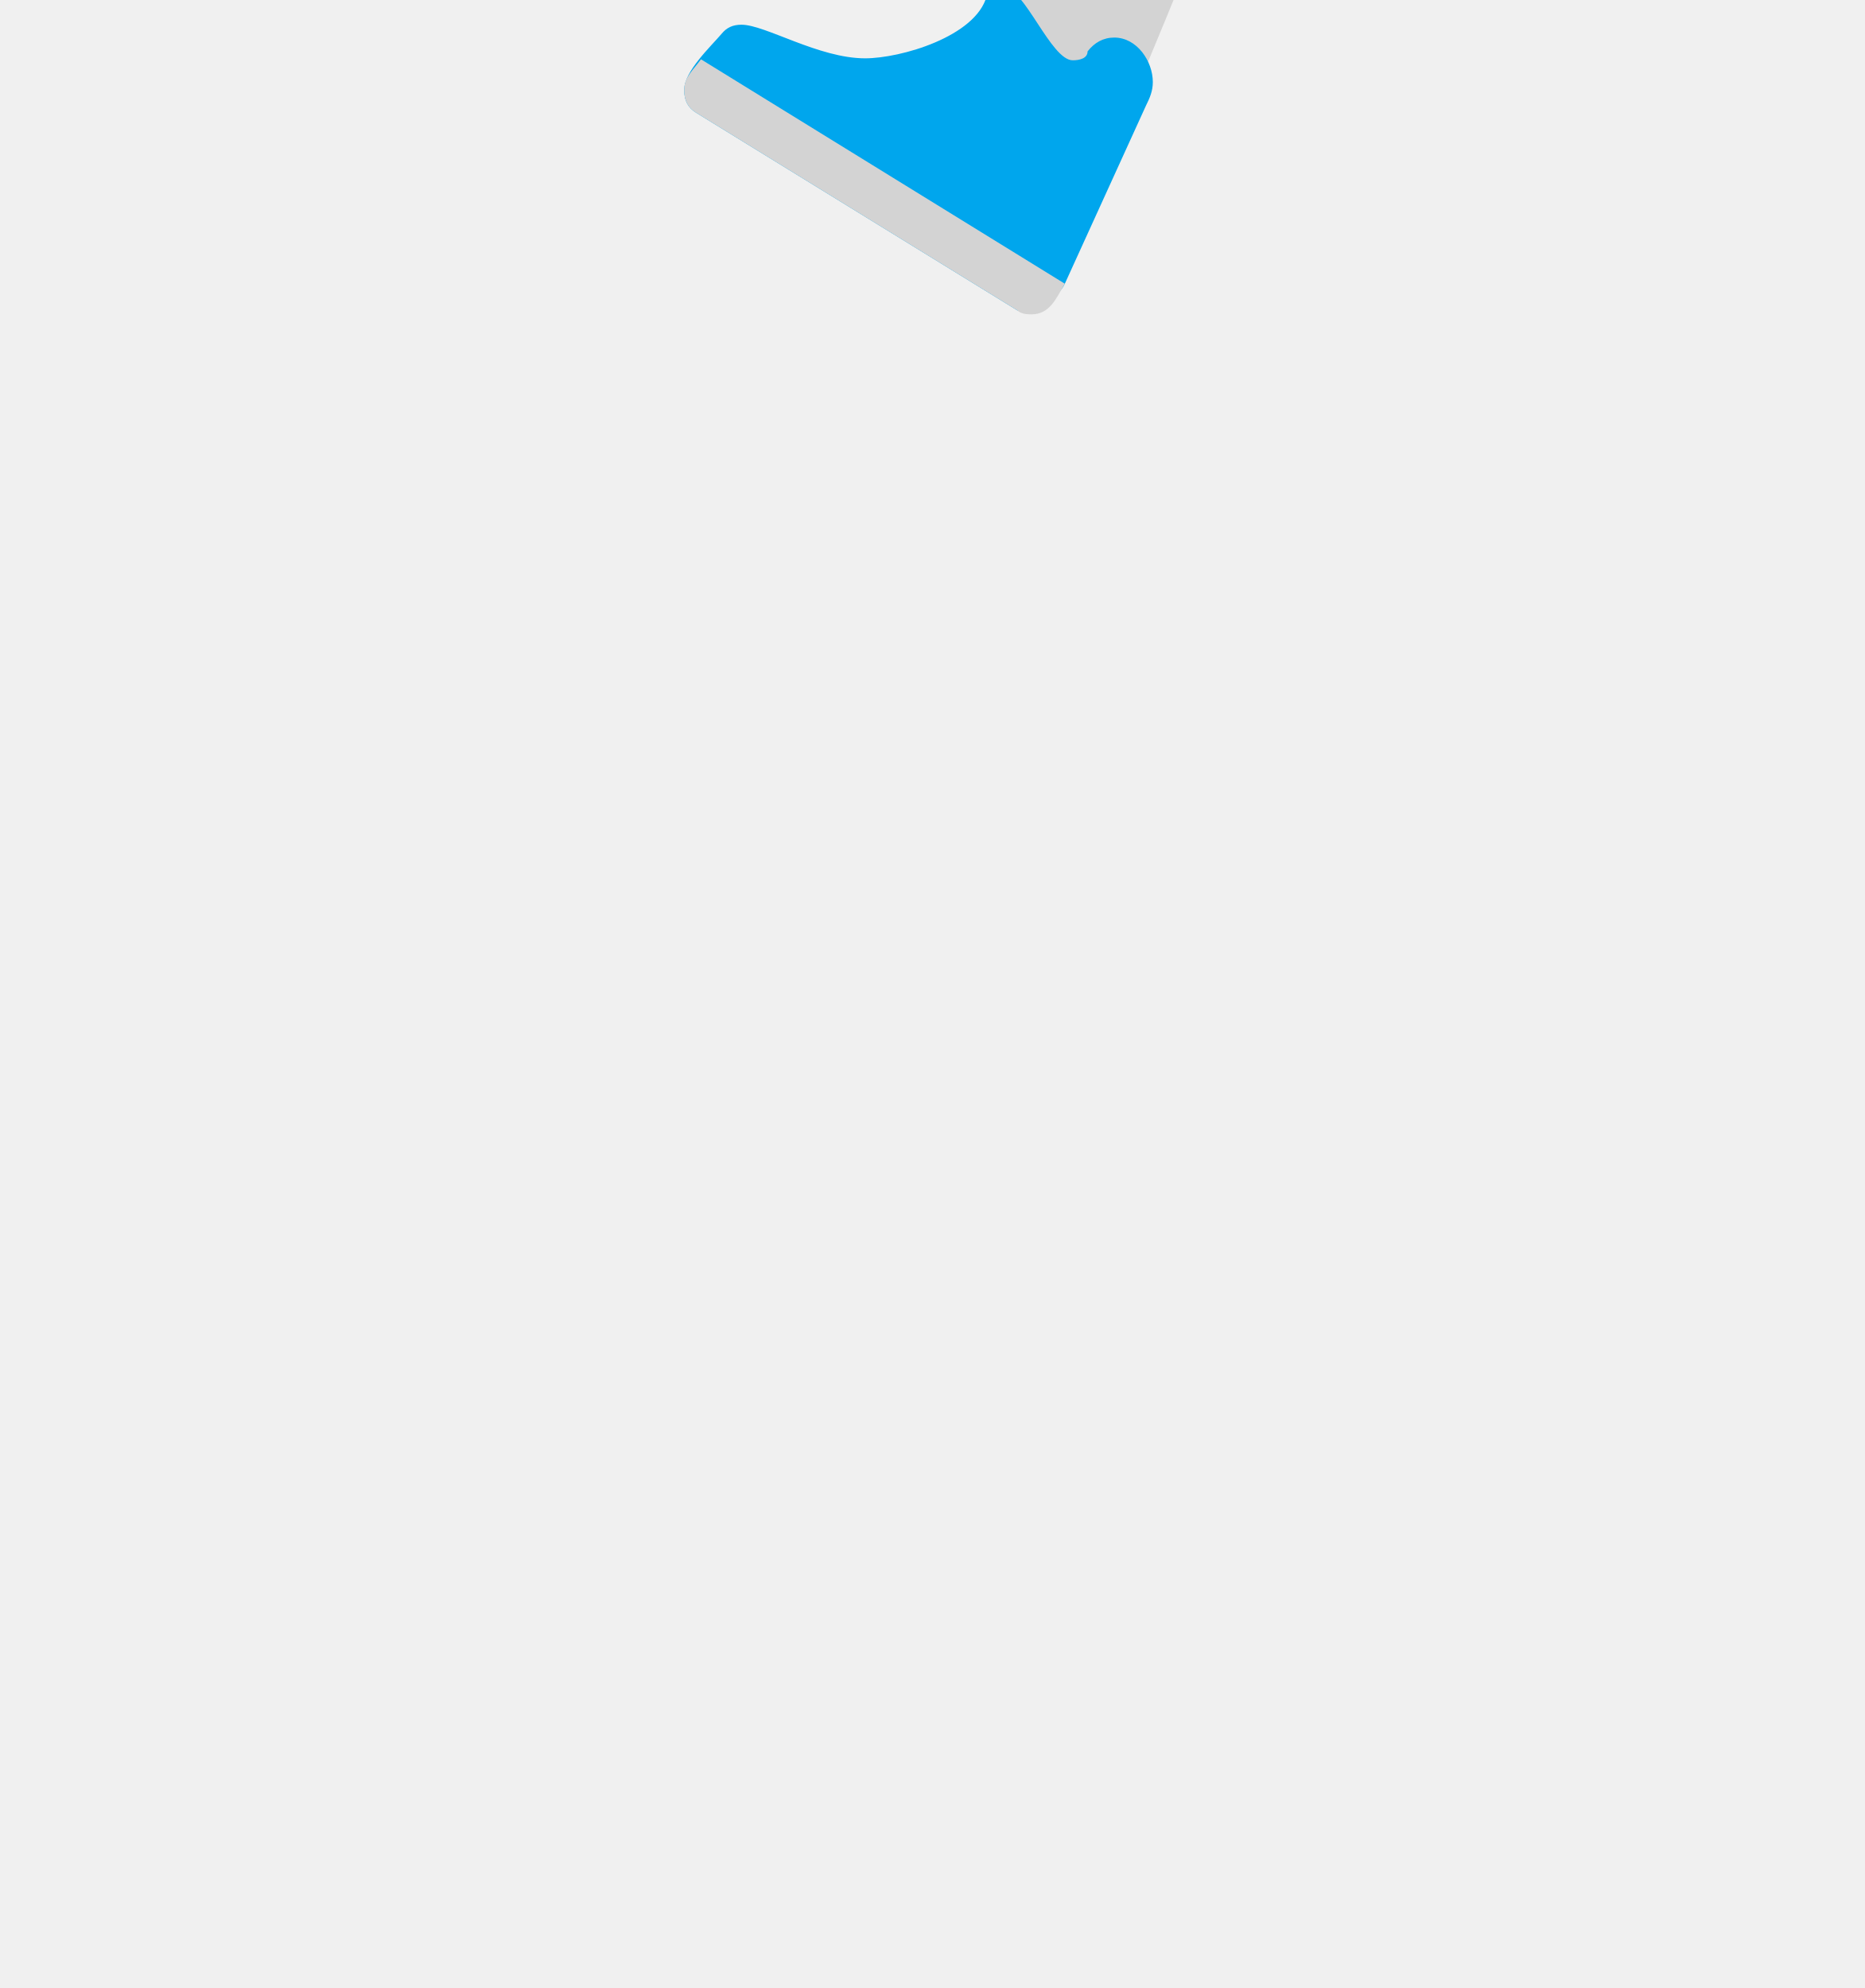
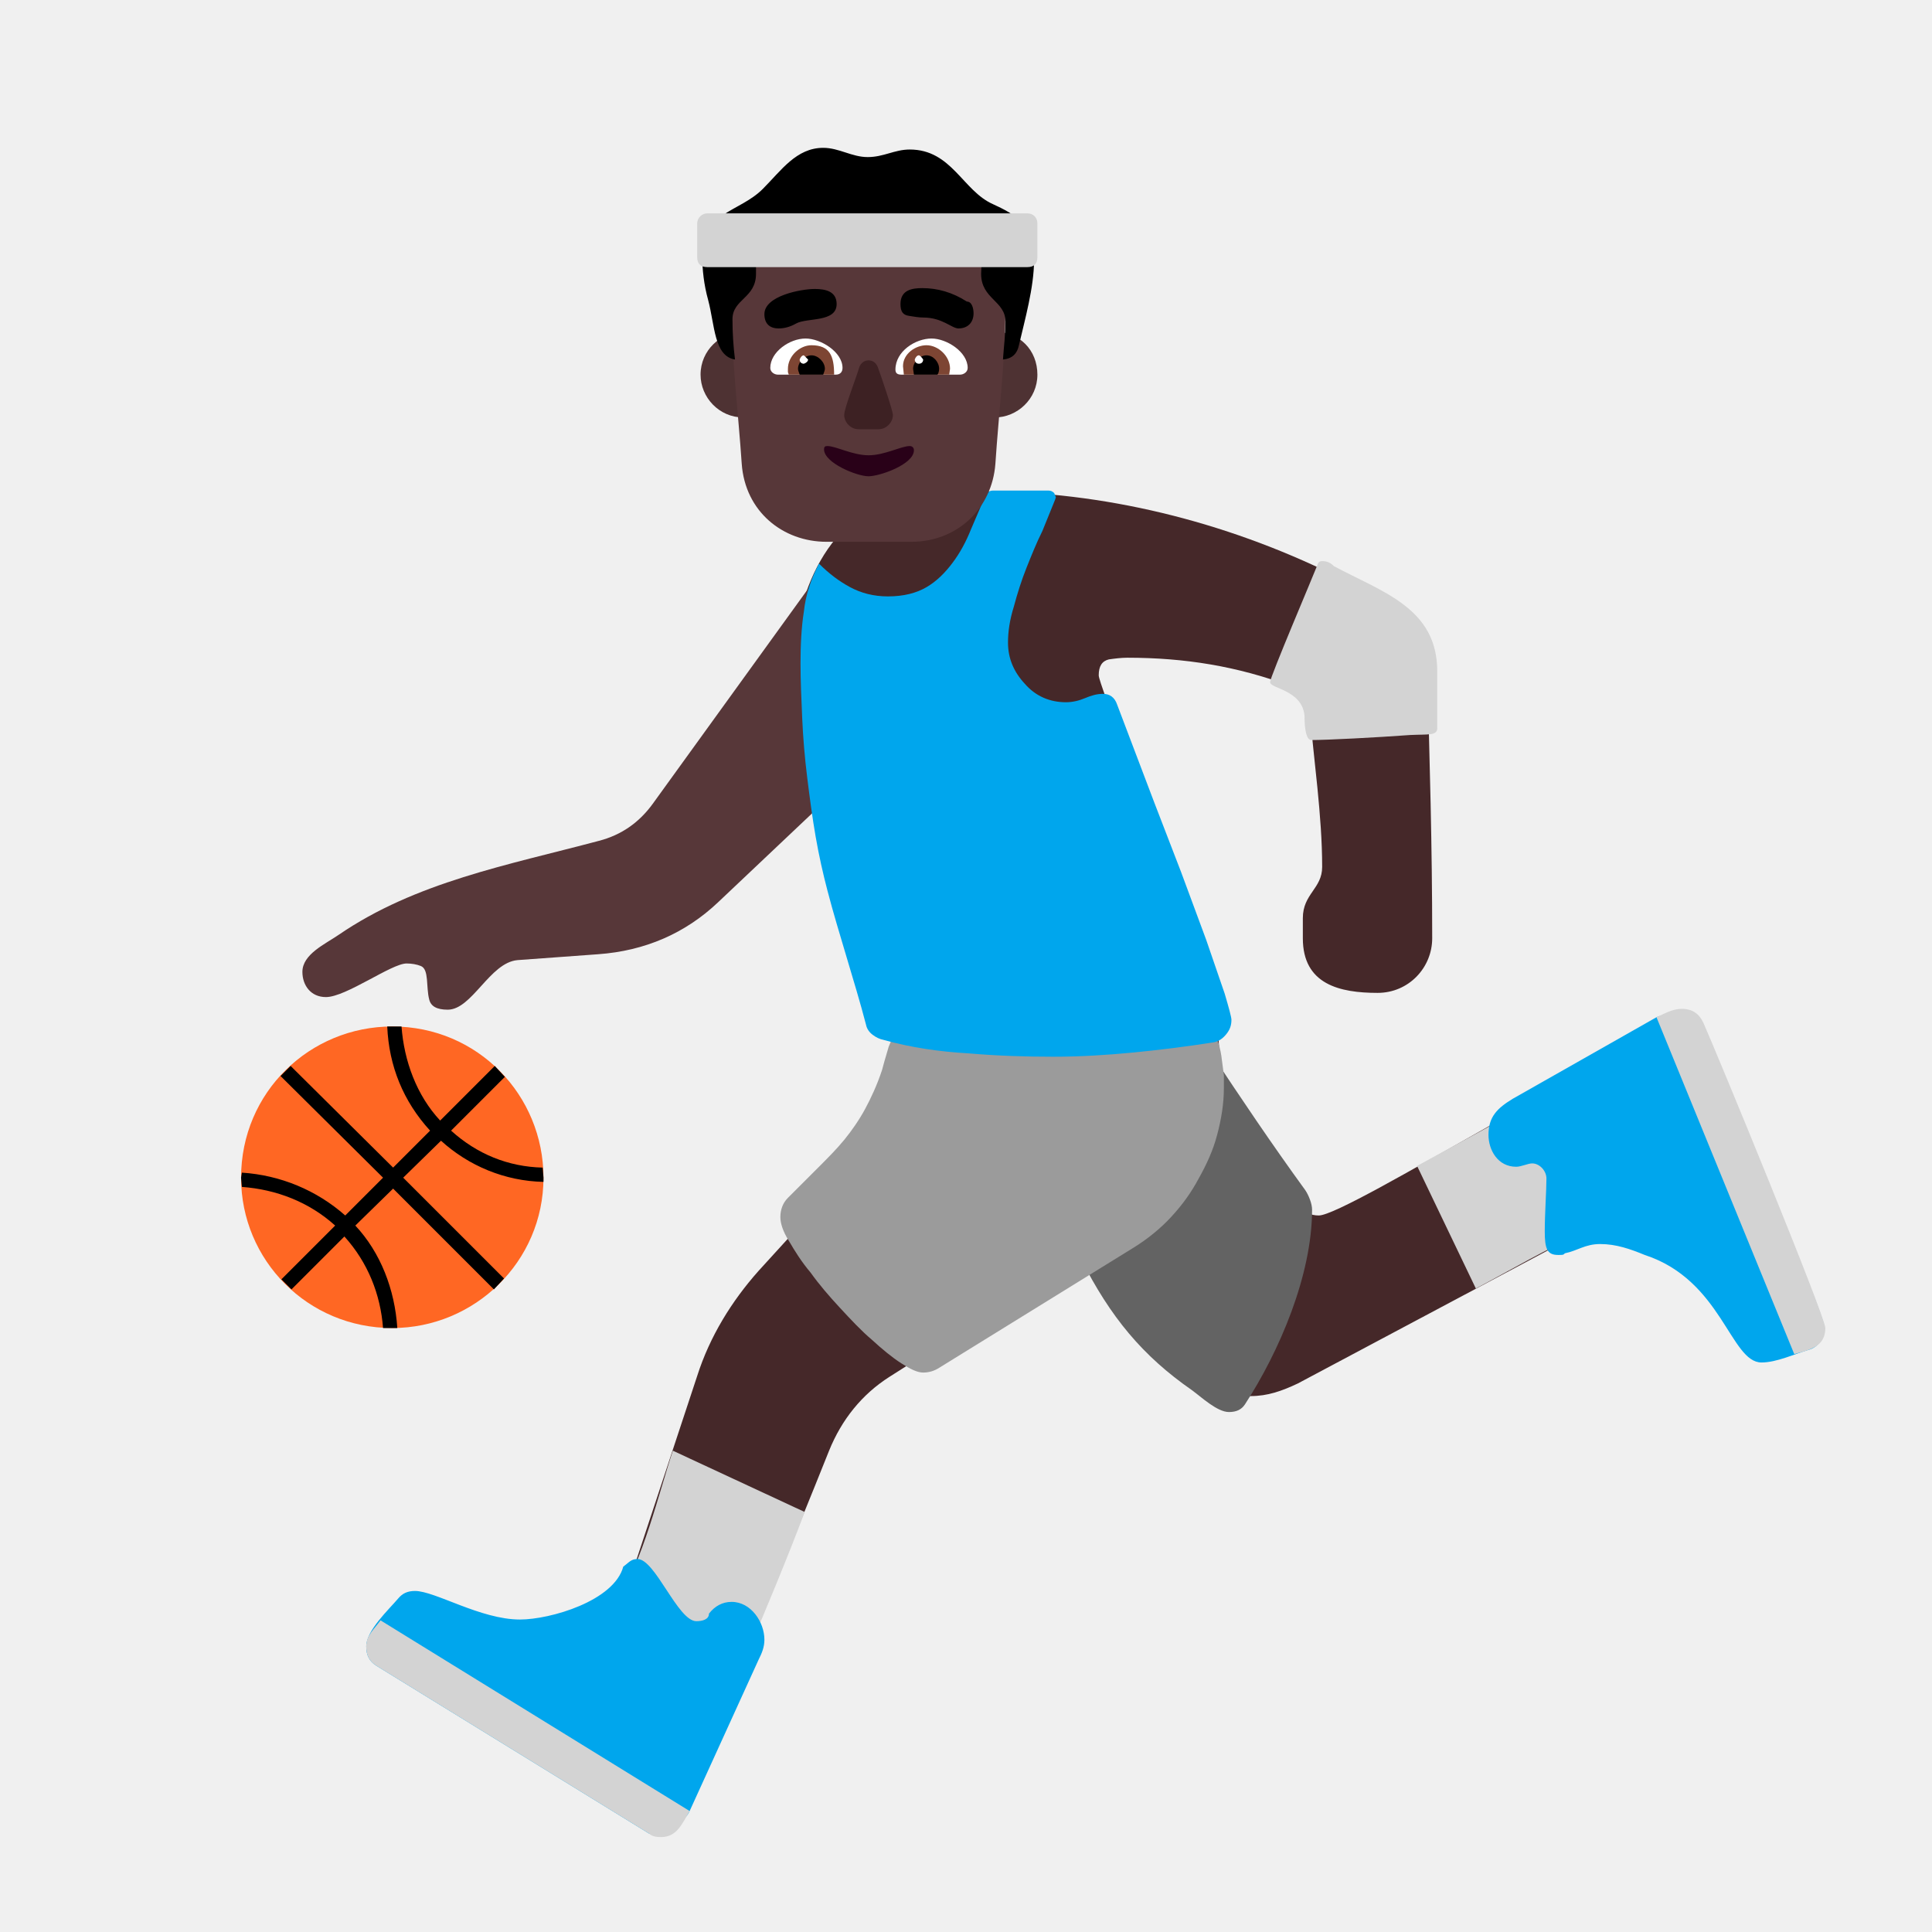
- <svg xmlns="http://www.w3.org/2000/svg" version="1.1">
-   <g transform="scale(1,-1)">
+ <svg xmlns="http://www.w3.org/2000/svg" version="1.1" viewBox="0 0 2300 2300">
+   <g transform="scale(1,-1) translate(-256, -1869)">
    <path d="M1526 575l180 69c-7 25-14 51-20 78-8 29-1 15-34 106-27 76-88 227-88 237 0 11 4 17 12 19 7 1 15 2 22 2 68 0 131-10 195-34 13-5 21-14 22-28 5-60 15-126 15-187 0-26-23-32-23-61l0-24c0-55 44-65 89-65 37 0 65 30 65 65 0 111-3 210-6 321 0 67-60 85-110 111-132 65-277 100-418 100-27 0-54-1-81-4-99-11-144-114-144-198 0-29 6-59 11-88 19-127 61-223 110-350l203-69 z" fill="#452829" />
    <path d="M1029-287c45 0 64 59 79 97 46 116 88 214 135 332 15 37 39 67 72 88l233 148 0-1c42-63 108-170 197-170 20 0 37 6 56 15l327 174c15 8 42 14 58 14 69 0 125-144 199-144 12 0 26 4 26 19l-1 6-120 302c-9 23-22 40-49 40-51 0-381-211-415-211-10 0-18 4-25 12l-96 108c3 13 4 26 4 41 0 20-2 40-3 60-67-8-132-20-200-20-62 0-120 10-184 20 1-15 3-27 3-42 0-40-17-80-43-110l-123-135c-32-36-58-78-73-125l-75-227c-13-38-42-77-88-77-48 0-97 21-151 21-21 0-71-2-71-33 0-7 3-12 8-15l283-174c12-7 22-13 37-13 z" fill="#452829" />
    <path d="M1719 188c9 0 15 3 19 9 41 63 80 154 80 232 0 7-4 17-8 23-40 55-77 110-114 166l-153-248c35-69 73-115 132-156 11-8 30-26 44-26 z" fill="#636363" />
    <path d="M789 667c29 0 50 56 83 59l96 7c56 4 104 25 143 62l129 122-22 251-185-256c-16-22-37-37-64-44-109-29-218-49-310-112-16-11-43-23-43-44 0-16 10-30 28-30 24 0 78 40 96 40 6 0 12-1 17-3 10-4 6-25 10-40 2-8 9-12 22-12 z" fill="#573739" />
    <path d="M1355 235c7 0 13 2 18 5l233 144c16 10 31 22 44 36 13 14 24 29 33 46 9 16 17 33 22 52 5 19 8 37 8 56l0 15-3 23c-1 7-3 14-5 20-3 6-6 9-10 9-13 0-27-2-42-5-15-4-30-7-43-9-32-6-65-9-98-9-31 0-62 3-92 9l-93 16c-3 0-4-2-6-5-3-5-5-10-7-15l-5-17-3-11c-6-18-13-33-20-46-7-13-16-26-25-37-9-11-20-22-31-33l-36-36c-6-6-9-14-9-23 0-7 3-17 10-28 7-12 15-25 26-38 10-14 22-28 35-42 13-14 25-27 38-38 12-11 24-21 35-28 11-7 19-11 26-11 z" fill="#9B9B9B" />
    <path d="M1510 611c32 0 64 2 95 5 31 3 63 7 95 12 7 1 12 5 16 10 4 5 6 10 6 17 0 3-3 14-8 31l-22 64-30 81-32 83-44 116c-3 9-9 13-17 13-7 0-14-2-21-5-7-3-15-5-23-5-19 0-36 7-49 22-13 14-20 30-20 49 0 13 2 27 7 43 4 15 9 31 15 46 6 15 12 30 19 44l15 37 1 3-2 5c-2 2-4 3-7 3l-66 0c-3 0-5-1-8-4l-18-42c-6-15-13-28-22-40-9-12-19-22-31-29-12-7-27-11-46-11-17 0-32 4-45 11-13 7-25 16-37 28-10-19-16-38-18-57-3-19-4-40-4-62 0-20 1-42 2-65 1-23 3-47 6-71 3-24 6-47 10-70 4-23 9-45 14-64 7-27 15-53 23-80 8-27 16-53 23-80 1-5 4-9 8-12 4-3 8-5 13-6 32-9 66-14 101-16 35-3 68-4 101-4 z" fill="#00A6ED" />
    <path d="M723 288c98 0 180 79 180 179 0 98-78 180-180 180-98 0-180-78-180-180 0-98 79-179 180-179 z" fill="#FF6723" />
    <path d="M729 288c-3 46-20 90-50 122l45 44 120-120 12 13-120 120 45 44c33-30 76-48 122-49l0 5-1 12c-41 1-78 16-109 44l64 64-12 13-65-65c-28 30-43 71-46 112l-17 0c2-47 19-89 51-124l-44-44-122 121-12-12 122-121-45-45c-34 30-77 48-123 51l-1-6 1-11c41-3 80-18 111-46l-64-64 12-12 63 63c28-31 43-69 46-109l17 0 z" fill="#000000" />
    <path d="M1143-106c25 60 48 114 71 175l-157 73c-16-48-37-136-66-176l152-72 z M2013 335c43 23 85 48 129 67l-71 149-128-70 70-146 z" fill="#D3D3D3" />
    <path d="M1036-316c12 0 36 17 41 29l82 180c4 8 7 15 7 24 0 21-16 45-39 45-11 0-20-5-27-14 0-7-8-9-15-9-22 0-49 74-70 74-8 0-10-4-17-9-11-41-87-63-123-63-47 0-101 34-125 34-9 0-15-3-20-9-11-13-38-38-38-57 0-11 4-18 12-23l325-200 7-2 z M2353 247c18 0 39 10 56 15 12 3 19 15 19 27 0 16-134 328-145 362-4 11-21 11-30 11-6 0-19-1-25-4l-171-97c-18-11-29-21-29-43 0-18 11-38 33-38 6 0 14 4 19 4 9 0 17-9 17-18 0-14-2-42-2-63 0-21 3-28 16-28 6 0 6 0 8 2 15 3 24 11 42 11 19 0 36-6 53-13 92-30 102-128 139-128 z" fill="#00A6ED" />
    <path d="M1440 1372c27 0 51 22 51 51 0 29-21 51-51 51-27 0-51-22-51-51 0-27 22-51 51-51 z M1141 1372c27 0 51 22 51 51 0 27-22 51-51 51-27 0-51-22-51-51 0-27 22-51 51-51 z" fill="#4E3233" />
    <path d="M1341 1224c54 0 96 39 100 93 4 61 12 125 12 186 0 81-65 149-149 149l-27 0c-83 0-150-69-150-150 0-62 8-125 12-185 4-57 49-93 101-93l101 0 z" fill="#573739" />
    <path d="M1290 1302c13 0 54 14 54 31 0 3-2 5-5 5-10 0-30-11-49-11-19 0-39 11-49 11-3 0-4-1-4-4 0-16 39-32 53-32 z" fill="#290118" />
    <path d="M1302 1358c9 0 17 8 17 17 0 5-15 49-18 57-2 5-6 8-11 8-5 0-9-3-11-8-3-11-18-49-18-57 0-9 8-17 17-17l24 0 z" fill="#3D2123" />
    <path d="M1399 1423l-70 0c-5 0-7 2-7 6 0 22 24 37 43 37 18 0 43-16 43-35 0-5-5-8-9-8 z M1251 1423c5 0 8 3 8 8 0 19-26 35-44 35-19 0-42-16-42-35 0-5 5-8 9-8l69 0 z" fill="#FFFFFF" />
    <path d="M1386 1423l-54 0-1 10c0 15 15 25 28 25 14 0 28-13 28-28l-1-7 z M1249 1423c0 22-5 35-27 35-14 0-28-13-28-28l0-4 1-3 54 0 z" fill="#7D4533" />
    <path d="M1372 1423l-28 0-1 7c0 8 8 16 16 16 8 0 15-8 15-16 0-3-1-6-2-7 z M1236 1423c1 3 2 5 2 7 0 8-8 16-16 16-8 0-16-8-16-16 0-2 1-4 2-7l28 0 z" fill="#000000" />
    <path d="M1350 1436c3 0 5 2 5 5-2 3-4 5-5 5-2 0-4-2-5-5 0-3 2-5 5-5 z M1213 1436c3 1 5 3 5 5l-5 5c-2 0-4-2-5-5 0-3 2-5 5-5 z" fill="#FFFFFF" />
    <path d="M1183 1478c7 0 14 2 21 6 13 7 48 1 48 23 0 15-13 18-26 18-16 0-60-8-60-30 0-11 6-17 17-17 z M1397 1478c11 0 18 7 18 18 0 6-2 14-8 14-17 11-35 16-53 16-12 0-26-2-26-19 0-9 3-13 10-14 6-1 12-2 17-2 23 0 34-13 42-13 z" fill="#000000" />
    <path d="M1450 1441c11 1 17 7 19 17 7 30 18 69 18 101 0 43-23 55-49 67-36 16-49 65-99 65-18 0-31-9-50-9-19 0-34 11-53 11-32 0-50-27-72-49-28-28-72-27-72-79 0-17 2-35 7-53 8-30 7-67 32-71-2 16-3 32-3 48 0 24 28 25 28 54l0 27c0 9 4 14 12 16 38 12 83 14 122 14 19 0 40-1 61-3 29-3 71-4 74-29l-1-25c0-30 29-32 29-57 0-15-2-30-3-45 z" fill="#000000" />
    <path d="M2392 257l-164 401c9 4 19 10 30 10 13 0 21-6 26-17 16-36 145-349 145-363 0-22-18-26-37-31 z M1043-318c19 0 25 16 34 31l-368 227c-8-11-17-18-17-31 0-11 4-18 12-23l325-200c3-3 8-4 14-4 z M1817 988c19 0 77 3 118 6 21 1 32-1 32 8l0 68c0 75-65 94-123 125-4 4-8 6-14 6-3 0-4-1-5-3-5-13-57-135-57-141 0-8 38-9 41-40 0-5 0-29 8-29 z M1479 1551c8 0 12 4 12 12l0 40c0 7-5 12-12 12l-381 0c-6 0-12-5-12-12l0-40c0-8 4-12 12-12l381 0 z" fill="#D3D3D3" />
  </g>
</svg>
